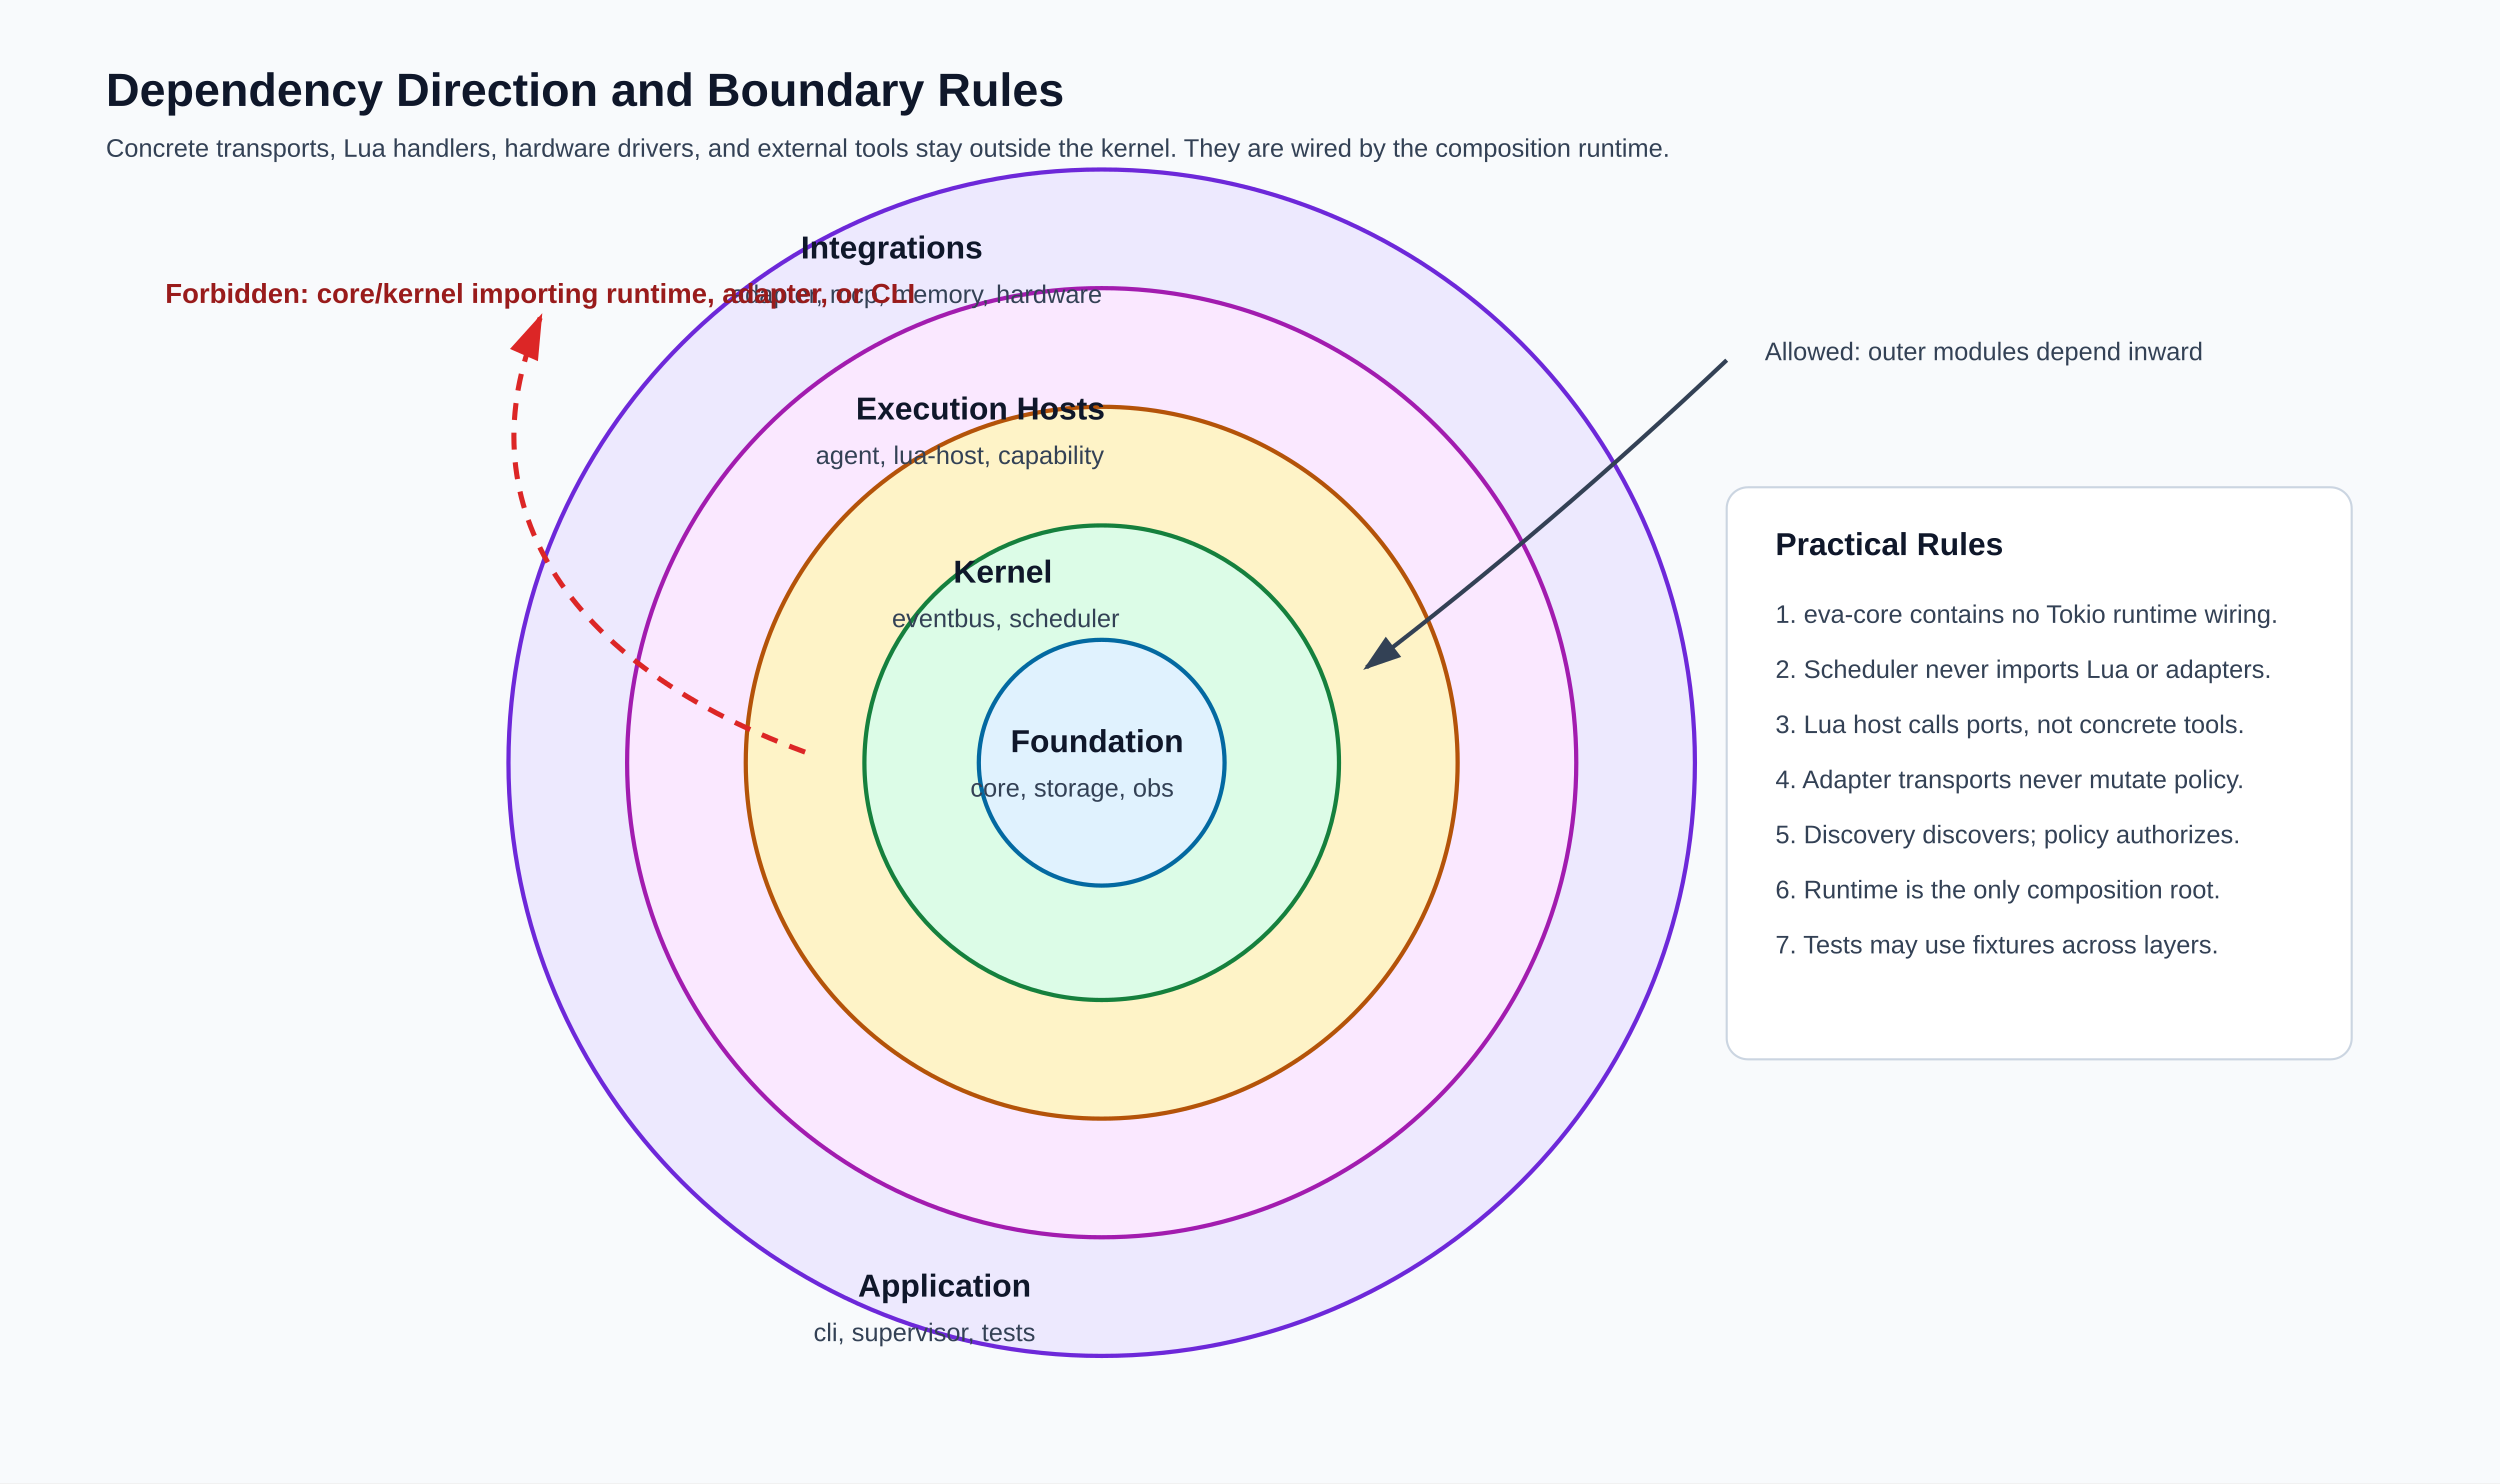
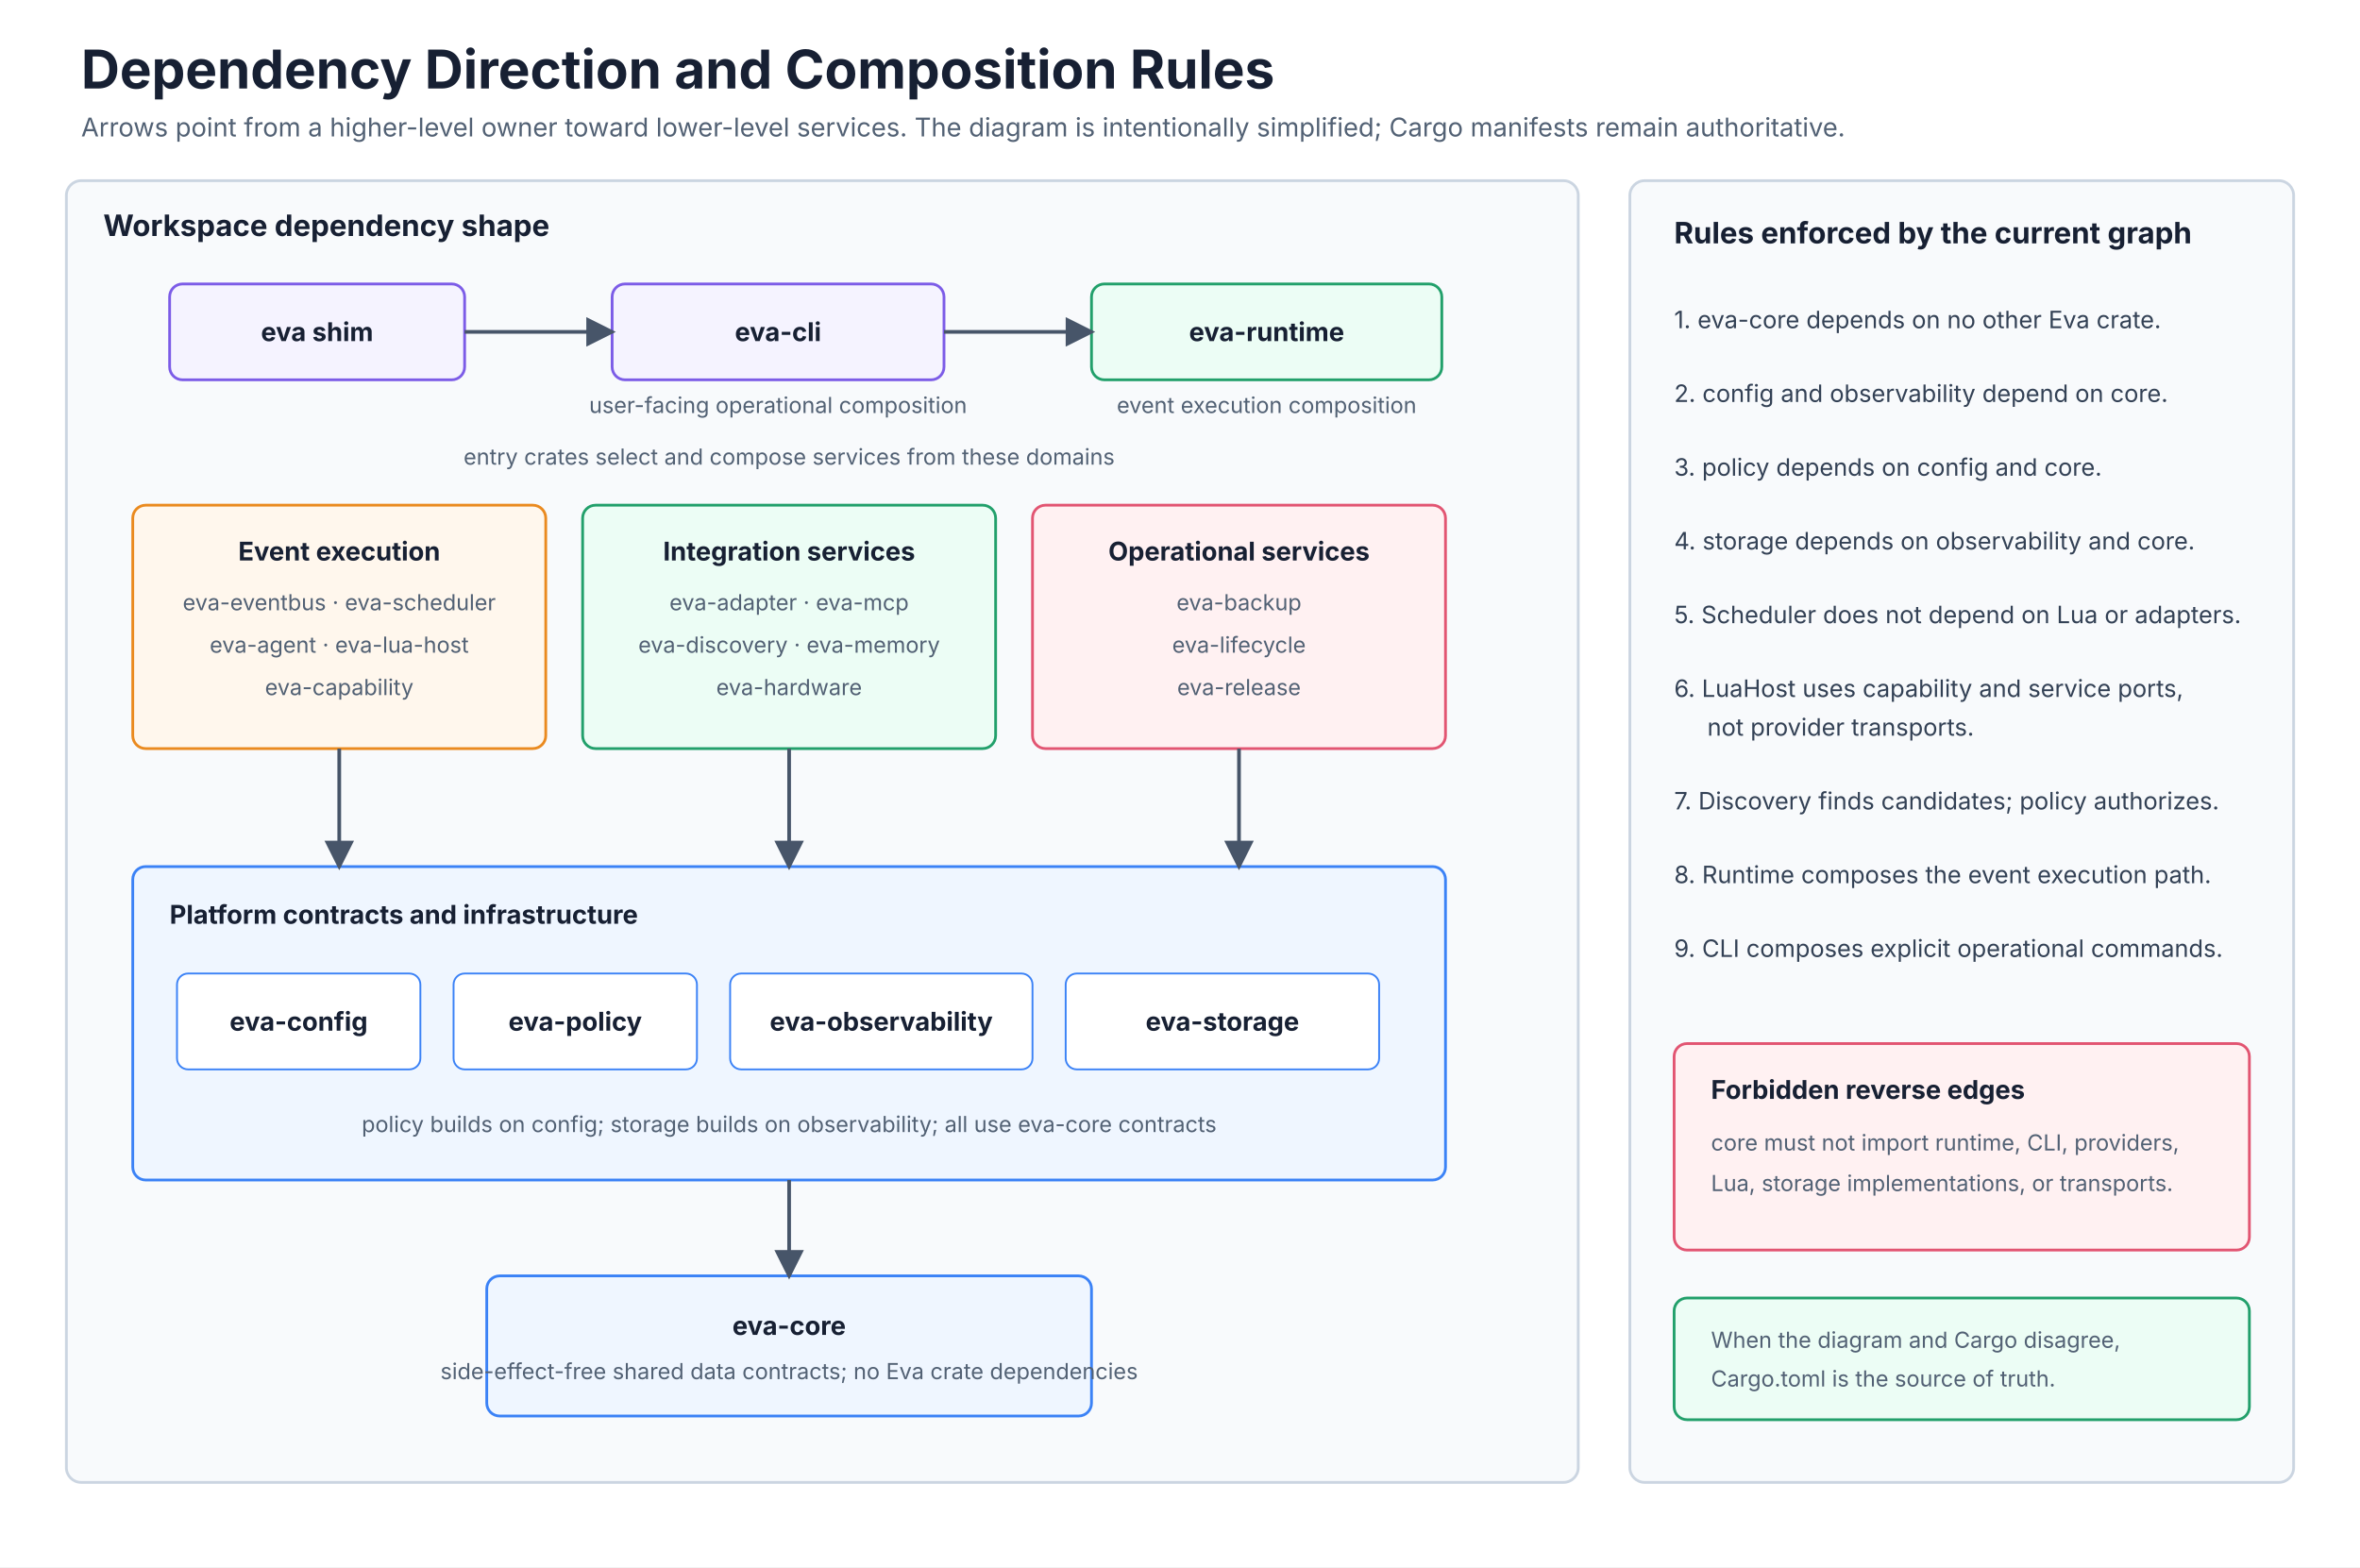
- <svg xmlns="http://www.w3.org/2000/svg" width="1180" height="700" viewBox="0 0 1180 700" role="img" aria-labelledby="title desc">
+ <svg xmlns="http://www.w3.org/2000/svg" width="1280" height="850" viewBox="0 0 1280 850" role="img" aria-labelledby="title desc">
  <defs>
+     <marker id="arrow" markerWidth="8" markerHeight="8" refX="7" refY="4" orient="auto">
+       <path d="M0 0L8 4L0 8Z" fill="#475569" />
+     </marker>
    <style>
-       .bg { fill: #f8fafc; }
-       .ring0 { fill: #e0f2fe; stroke: #0369a1; stroke-width: 2; }
-       .ring1 { fill: #dcfce7; stroke: #15803d; stroke-width: 2; }
-       .ring2 { fill: #fef3c7; stroke: #b45309; stroke-width: 2; }
-       .ring3 { fill: #fae8ff; stroke: #a21caf; stroke-width: 2; }
-       .ring4 { fill: #ede9fe; stroke: #6d28d9; stroke-width: 2; }
-       .title { font: 700 22px Arial, sans-serif; fill: #0f172a; }
-       .label { font: 700 15px Arial, sans-serif; fill: #0f172a; }
-       .small { font: 400 12px Arial, sans-serif; fill: #334155; }
-       .note { font: 700 13px Arial, sans-serif; fill: #991b1b; }
-       .arrow { stroke: #334155; stroke-width: 2; fill: none; marker-end: url(#arrow); }
-       .bad { stroke: #dc2626; stroke-width: 2.4; stroke-dasharray: 8 6; fill: none; marker-end: url(#badArrow); }
+       text{font-family:Inter,"Segoe UI","Microsoft YaHei",sans-serif;fill:#172033}.title{font-size:29px;font-weight:700}.subtitle{font-size:14px;fill:#526174}
+       .section{font-size:16px;font-weight:700}.label{font-size:14px;font-weight:700}.small{font-size:12px;fill:#526174}.rule{font-size:13px;fill:#334155}
+       .panel{fill:#f8fafc;stroke:#cbd5e1;stroke-width:1.5}.purple{fill:#f5f3ff;stroke:#7c5ce7;stroke-width:1.5}
+       .blue{fill:#eff6ff;stroke:#3b82f6;stroke-width:1.5}.green{fill:#ecfdf5;stroke:#22a06b;stroke-width:1.5}
+       .orange{fill:#fff7ed;stroke:#ea8a1f;stroke-width:1.5}.rose{fill:#fff1f2;stroke:#e25572;stroke-width:1.5}
+       .line{fill:none;stroke:#475569;stroke-width:2;marker-end:url(#arrow)}.dash{stroke-dasharray:7 6}
    </style>
-     <marker id="arrow" markerWidth="10" markerHeight="10" refX="8" refY="3" orient="auto" markerUnits="strokeWidth">
-       <path d="M0,0 L0,6 L9,3 z" fill="#334155" />
-     </marker>
-     <marker id="badArrow" markerWidth="10" markerHeight="10" refX="8" refY="3" orient="auto" markerUnits="strokeWidth">
-       <path d="M0,0 L0,6 L9,3 z" fill="#dc2626" />
-     </marker>
  </defs>
-   <rect class="bg" width="1180" height="700" />
-   <text class="title" x="50" y="50">Dependency Direction and Boundary Rules</text>
-   <text class="small" x="50" y="74">Concrete transports, Lua handlers, hardware drivers, and external tools stay outside the kernel. They are wired by the composition runtime.</text>
-   <circle class="ring4" cx="520" cy="360" r="280" />
-   <circle class="ring3" cx="520" cy="360" r="224" />
-   <circle class="ring2" cx="520" cy="360" r="168" />
-   <circle class="ring1" cx="520" cy="360" r="112" />
-   <circle class="ring0" cx="520" cy="360" r="58" />
-   <text class="label" x="477" y="355">Foundation</text>
-   <text class="small" x="458" y="376">core, storage, obs</text>
-   <text class="label" x="450" y="275">Kernel</text>
-   <text class="small" x="421" y="296">eventbus, scheduler</text>
-   <text class="label" x="404" y="198">Execution Hosts</text>
-   <text class="small" x="385" y="219">agent, lua-host, capability</text>
-   <text class="label" x="378" y="122">Integrations</text>
-   <text class="small" x="345" y="143">adapter, mcp, memory, hardware</text>
-   <text class="label" x="405" y="612">Application</text>
-   <text class="small" x="384" y="633">cli, supervisor, tests</text>
-   <path class="arrow" d="M815 170 C760 222 704 270 645 315" />
-   <text class="small" x="833" y="170">Allowed: outer modules depend inward</text>
-   <path class="bad" d="M380 355 C258 310 220 230 255 150" />
-   <text class="note" x="78" y="143">Forbidden: core/kernel importing runtime, adapter, or CLI</text>
-   <rect x="815" y="230" width="295" height="270" rx="10" fill="#ffffff" stroke="#cbd5e1" />
-   <text class="label" x="838" y="262">Practical Rules</text>
-   <text class="small" x="838" y="294">1. eva-core contains no Tokio runtime wiring.</text>
-   <text class="small" x="838" y="320">2. Scheduler never imports Lua or adapters.</text>
-   <text class="small" x="838" y="346">3. Lua host calls ports, not concrete tools.</text>
-   <text class="small" x="838" y="372">4. Adapter transports never mutate policy.</text>
-   <text class="small" x="838" y="398">5. Discovery discovers; policy authorizes.</text>
-   <text class="small" x="838" y="424">6. Runtime is the only composition root.</text>
-   <text class="small" x="838" y="450">7. Tests may use fixtures across layers.</text>
+   <rect width="1280" height="850" fill="#ffffff" />
+   <text class="title" x="44" y="48">Dependency Direction and Composition Rules</text>
+   <text class="subtitle" x="44" y="74">Arrows point from a higher-level owner toward lower-level services. The diagram is intentionally simplified; Cargo manifests remain authoritative.</text>
+   <rect class="panel" x="36" y="98" width="820" height="706" rx="8" />
+   <text class="section" x="56" y="128">Workspace dependency shape</text>
+   <rect class="purple" x="92" y="154" width="160" height="52" rx="7" />
+   <text class="label" x="172" y="185" text-anchor="middle">eva shim</text>
+   <rect class="purple" x="332" y="154" width="180" height="52" rx="7" />
+   <text class="label" x="422" y="185" text-anchor="middle">eva-cli</text>
+   <rect class="green" x="592" y="154" width="190" height="52" rx="7" />
+   <text class="label" x="687" y="185" text-anchor="middle">eva-runtime</text>
+   <path class="line" d="M252 180H332" />
+   <path class="line" d="M512 180H592" />
+   <text class="small" x="422" y="224" text-anchor="middle">user-facing operational composition</text>
+   <text class="small" x="687" y="224" text-anchor="middle">event execution composition</text>
+   <rect class="orange" x="72" y="274" width="224" height="132" rx="7" />
+   <text class="label" x="184" y="304" text-anchor="middle">Event execution</text>
+   <text class="small" x="184" y="331" text-anchor="middle">eva-eventbus · eva-scheduler</text>
+   <text class="small" x="184" y="354" text-anchor="middle">eva-agent · eva-lua-host</text>
+   <text class="small" x="184" y="377" text-anchor="middle">eva-capability</text>
+   <rect class="green" x="316" y="274" width="224" height="132" rx="7" />
+   <text class="label" x="428" y="304" text-anchor="middle">Integration services</text>
+   <text class="small" x="428" y="331" text-anchor="middle">eva-adapter · eva-mcp</text>
+   <text class="small" x="428" y="354" text-anchor="middle">eva-discovery · eva-memory</text>
+   <text class="small" x="428" y="377" text-anchor="middle">eva-hardware</text>
+   <rect class="rose" x="560" y="274" width="224" height="132" rx="7" />
+   <text class="label" x="672" y="304" text-anchor="middle">Operational services</text>
+   <text class="small" x="672" y="331" text-anchor="middle">eva-backup</text>
+   <text class="small" x="672" y="354" text-anchor="middle">eva-lifecycle</text>
+   <text class="small" x="672" y="377" text-anchor="middle">eva-release</text>
+   <text class="small" x="428" y="252" text-anchor="middle">entry crates select and compose services from these domains</text>
+   <rect class="blue" x="72" y="470" width="712" height="170" rx="7" />
+   <text class="label" x="92" y="501">Platform contracts and infrastructure</text>
+   <rect fill="#ffffff" stroke="#3b82f6" x="96" y="528" width="132" height="52" rx="6" />
+   <text class="label" x="162" y="559" text-anchor="middle">eva-config</text>
+   <rect fill="#ffffff" stroke="#3b82f6" x="246" y="528" width="132" height="52" rx="6" />
+   <text class="label" x="312" y="559" text-anchor="middle">eva-policy</text>
+   <rect fill="#ffffff" stroke="#3b82f6" x="396" y="528" width="164" height="52" rx="6" />
+   <text class="label" x="478" y="559" text-anchor="middle">eva-observability</text>
+   <rect fill="#ffffff" stroke="#3b82f6" x="578" y="528" width="170" height="52" rx="6" />
+   <text class="label" x="663" y="559" text-anchor="middle">eva-storage</text>
+   <text class="small" x="428" y="614" text-anchor="middle">policy builds on config; storage builds on observability; all use eva-core contracts</text>
+   <path class="line" d="M184 406V470" />
+   <path class="line" d="M428 406V470" />
+   <path class="line" d="M672 406V470" />
+   <rect class="blue" x="264" y="692" width="328" height="76" rx="7" />
+   <text class="label" x="428" y="724" text-anchor="middle">eva-core</text>
+   <text class="small" x="428" y="748" text-anchor="middle">side-effect-free shared data contracts; no Eva crate dependencies</text>
+   <path class="line" d="M428 640V692" />
+   <rect class="panel" x="884" y="98" width="360" height="706" rx="8" />
+   <text class="section" x="908" y="132">Rules enforced by the current graph</text>
+   <text class="rule" x="908" y="178">1. eva-core depends on no other Eva crate.</text>
+   <text class="rule" x="908" y="218">2. config and observability depend on core.</text>
+   <text class="rule" x="908" y="258">3. policy depends on config and core.</text>
+   <text class="rule" x="908" y="298">4. storage depends on observability and core.</text>
+   <text class="rule" x="908" y="338">5. Scheduler does not depend on Lua or adapters.</text>
+   <text class="rule" x="908" y="378">6. LuaHost uses capability and service ports,</text>
+   <text class="rule" x="926" y="399">not provider transports.</text>
+   <text class="rule" x="908" y="439">7. Discovery finds candidates; policy authorizes.</text>
+   <text class="rule" x="908" y="479">8. Runtime composes the event execution path.</text>
+   <text class="rule" x="908" y="519">9. CLI composes explicit operational commands.</text>
+   <rect class="rose" x="908" y="566" width="312" height="112" rx="7" />
+   <text class="label" x="928" y="596">Forbidden reverse edges</text>
+   <text class="small" x="928" y="624">core must not import runtime, CLI, providers,</text>
+   <text class="small" x="928" y="646">Lua, storage implementations, or transports.</text>
+   <rect class="green" x="908" y="704" width="312" height="66" rx="7" />
+   <text class="small" x="928" y="731">When the diagram and Cargo disagree,</text>
+   <text class="small" x="928" y="752">Cargo.toml is the source of truth.</text>
</svg>
